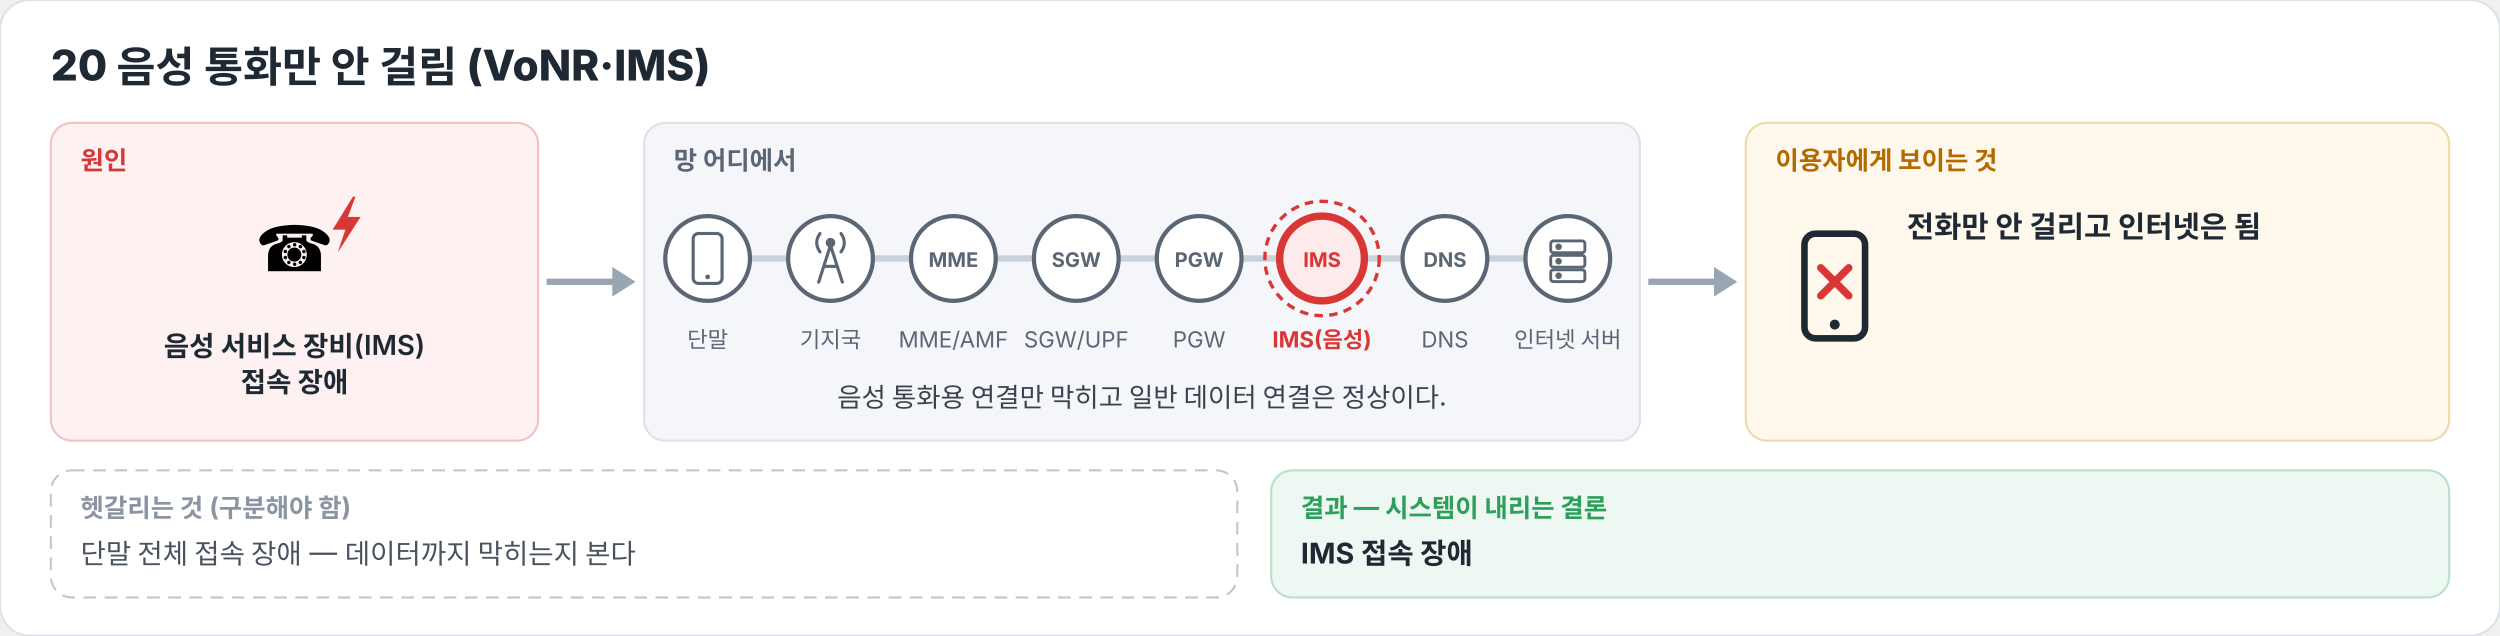
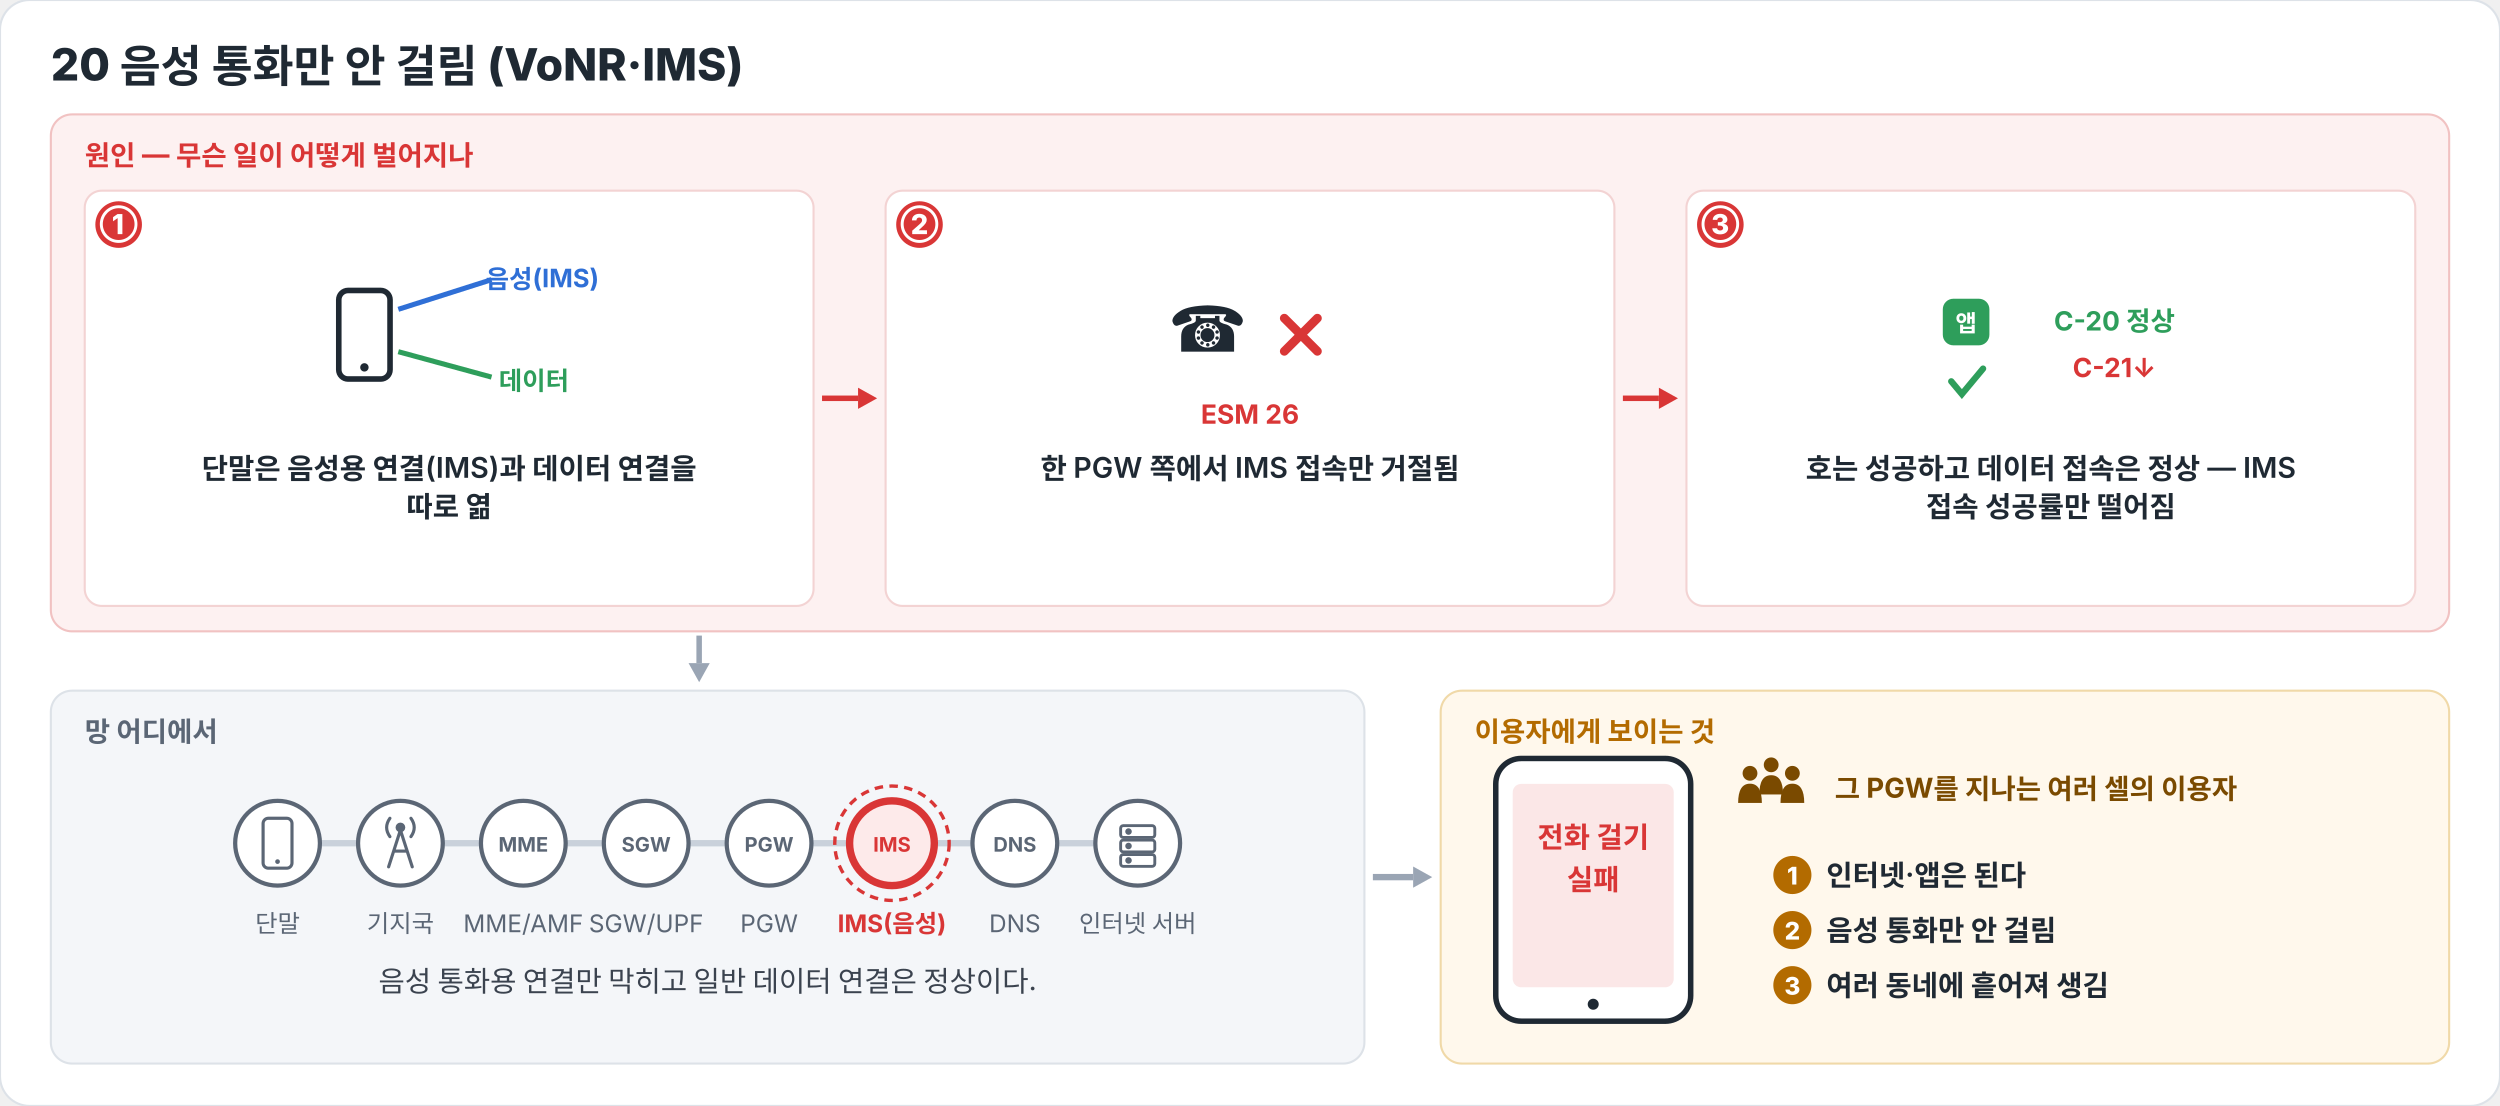
- <svg xmlns="http://www.w3.org/2000/svg" viewBox="0 0 1180 300" width="1180" height="300" font-family="-apple-system,'Apple SD Gothic Neo','Hiragino Sans',sans-serif">
-   <rect width="1180" height="300" rx="14" fill="#fff" stroke="#dde2e8" />
-   <text x="24" y="38" font-size="20" font-weight="800" fill="#1f2933">20  음성 통화만 안 걸림 (VoNR·IMS)</text>
-   <rect x="24" y="58" width="230" height="150" rx="10" fill="#fdf1f1" stroke="#f1c2c2" />
-   <text x="38" y="80" font-size="12" font-weight="700" fill="#d93636">원인</text>
-   <text x="139" y="128" font-size="30" text-anchor="middle">☎</text>
-   <polygon transform="translate(163,106) scale(0.6)" points="6,-22 -10,4 0,4 -6,22 12,-6 2,-6 8,-22" fill="#d93636" />
-   <text x="139" y="168" font-size="13" fill="#1f2933" font-weight="600" text-anchor="middle">음성 서비스 장비(IMS)</text>
-   <text x="139" y="185" font-size="13" fill="#1f2933" font-weight="600" text-anchor="middle">접속 장애</text>
-   <line x1="258" y1="133" x2="292" y2="133" stroke="#9aa5b4" stroke-width="3" />
-   <polygon points="300,133 289,126 289,140" fill="#9aa5b4" />
-   <rect x="304" y="58" width="470" height="150" rx="10" fill="#f4f6f9" stroke="#dde2e8" />
-   <text x="318" y="80" font-size="12" font-weight="700" fill="#5b6675">망 어디에서</text>
-   <line x1="334" y1="122" x2="740" y2="122" stroke="#c9d1db" stroke-width="3" />
-   <circle cx="334" cy="122" r="20" fill="#fff" stroke="#5b6675" stroke-width="2" />
-   <g transform="translate(334,122) scale(0.62)">
+ <svg xmlns="http://www.w3.org/2000/svg" viewBox="0 0 1180 522" width="1180" height="522" font-family="-apple-system,'Apple SD Gothic Neo','Hiragino Sans',sans-serif">
+   <rect width="1180" height="522" rx="14" fill="#fff" stroke="#dde2e8" />
+   <text x="24" y="38" font-size="21" font-weight="800" fill="#1f2933">20  음성 통화만 안 걸림 (VoNR·IMS)</text>
+   <rect x="24" y="54" width="1132" height="244" rx="10" fill="#fdf1f1" stroke="#f1c2c2" />
+   <text x="40" y="78" font-size="13" font-weight="700" fill="#d93636">원인 — 무슨 일이 어떻게 벌어지나</text>
+   <rect x="40.0" y="90" width="344.0" height="196" rx="8" fill="#fff" stroke="#f3d3d3" />
+   <circle cx="56.0" cy="106" r="11" fill="#d93636" />
+   <text x="56.0" y="110.5" font-size="13" fill="#fff" font-weight="800" text-anchor="middle">①</text>
+   <g transform="translate(172.0,158) scale(1.1)">
+     <rect x="-11" y="-19" width="22" height="38" rx="4" fill="none" stroke="#1f2933" stroke-width="2.4" />
+     <circle cx="0" cy="14" r="1.8" fill="#1f2933" />
+   </g>
+   <path d="M188.0,146 L232.0,132" stroke="#2f6fd6" stroke-width="2.4" />
+   <path d="M188.0,166 L232.0,178" stroke="#2e9e5b" stroke-width="2.4" />
+   <text x="256.0" y="136" font-size="12" fill="#2f6fd6" font-weight="700" text-anchor="middle">음성(IMS)</text>
+   <text x="252.0" y="184" font-size="12" fill="#2e9e5b" font-weight="700" text-anchor="middle">데이터</text>
+   <text x="212.0" y="226" font-size="13.5" fill="#1f2933" font-weight="600" text-anchor="middle">단말은 음성용 연결(IMS)과 데이터 연결을</text>
+   <text x="212.0" y="244" font-size="13.5" fill="#1f2933" font-weight="600" text-anchor="middle">따로 엶</text>
+   <line x1="388.0" y1="188" x2="405.0" y2="188.0" stroke="#d93636" stroke-width="2.6" />
+   <polygon points="414.0,188 405.0,183.0 405.0,193.0" fill="#d93636" />
+   <rect x="418.0" y="90" width="344.0" height="196" rx="8" fill="#fff" stroke="#f3d3d3" />
+   <circle cx="434.0" cy="106" r="11" fill="#d93636" />
+   <text x="434.0" y="110.5" font-size="13" fill="#fff" font-weight="800" text-anchor="middle">②</text>
+   <text x="570.0" y="166" font-size="30" fill="#1f2933" font-weight="400" text-anchor="middle">☎</text>
+   <g transform="translate(614.0,158) scale(1.3)" stroke="#d93636" stroke-width="3.2" stroke-linecap="round">
+     <path d="M-6,-6 L6,6 M6,-6 L-6,6" />
+   </g>
+   <text x="590.0" y="200" font-size="12.5" fill="#d93636" font-weight="700" text-anchor="middle">ESM 26</text>
+   <text x="590.0" y="226" font-size="13.5" fill="#1f2933" font-weight="600" text-anchor="middle">한 PGW 쪽에서 IMS 접속만 거절됨</text>
+   <line x1="766.0" y1="188" x2="783.0" y2="188.0" stroke="#d93636" stroke-width="2.6" />
+   <polygon points="792.0,188 783.0,183.0 783.0,193.0" fill="#d93636" />
+   <rect x="796.0" y="90" width="344.0" height="196" rx="8" fill="#fff" stroke="#f3d3d3" />
+   <circle cx="812.0" cy="106" r="11" fill="#d93636" />
+   <text x="812.0" y="110.5" font-size="13" fill="#fff" font-weight="800" text-anchor="middle">③</text>
+   <rect x="917.0" y="141" width="22" height="22" rx="5" fill="#2e9e5b" />
+   <text x="928.0" y="156.5" font-size="11" fill="#fff" text-anchor="middle" font-weight="700">앱</text>
+   <path d="M921.0,180 L926.0,186 L936.0,174" fill="none" stroke="#2e9e5b" stroke-width="3" stroke-linecap="round" />
+   <text x="998.0" y="156" font-size="12.5" fill="#2e9e5b" font-weight="700" text-anchor="middle">C-20 정상</text>
+   <text x="998.0" y="178" font-size="12.5" fill="#d93636" font-weight="700" text-anchor="middle">C-21↓</text>
+   <text x="968.0" y="226" font-size="13.5" fill="#1f2933" font-weight="600" text-anchor="middle">호는 성공하고 데이터 접속은 정상 — IMS</text>
+   <text x="968.0" y="244" font-size="13.5" fill="#1f2933" font-weight="600" text-anchor="middle">접속 성공률만 떨어짐</text>
+   <line x1="330" y1="300" x2="330.0" y2="313.0" stroke="#9aa5b4" stroke-width="2.6" />
+   <polygon points="330,322 335.0,313.0 325.0,313.0" fill="#9aa5b4" />
+   <rect x="24" y="326" width="620" height="176" rx="10" fill="#f4f6f9" stroke="#dde2e8" />
+   <text x="40" y="350" font-size="13" font-weight="700" fill="#5b6675">망 어디에서</text>
+   <line x1="131" y1="398" x2="537" y2="398" stroke="#c9d1db" stroke-width="3" />
+   <circle cx="131" cy="398" r="20" fill="#fff" stroke="#5b6675" stroke-width="2" />
+   <g transform="translate(131,398) scale(0.62)">
    <rect x="-11" y="-19" width="22" height="38" rx="4" fill="none" stroke="#5b6675" stroke-width="2.4" />
    <circle cx="0" cy="14" r="1.8" fill="#5b6675" />
  </g>
-   <text x="334" y="164" text-anchor="middle" font-size="10.5" fill="#5b6675" font-weight="400">단말</text>
-   <circle cx="392" cy="122" r="20" fill="#fff" stroke="#5b6675" stroke-width="2" />
-   <g transform="translate(392,122) scale(0.62)" stroke="#5b6675" stroke-width="2.4" fill="none" stroke-linecap="round">
+   <text x="131" y="440" text-anchor="middle" font-size="11.5" fill="#5b6675" font-weight="400">단말</text>
+   <circle cx="189" cy="398" r="20" fill="#fff" stroke="#5b6675" stroke-width="2" />
+   <g transform="translate(189,398) scale(0.62)" stroke="#5b6675" stroke-width="2.4" fill="none" stroke-linecap="round">
    <path d="M-9,18 L0,-10 L9,18 M-5,6 L5,6" />
    <circle cx="0" cy="-12" r="2.5" fill="#5b6675" />
    <path d="M-8,-19 Q-13,-12 -8,-5 M8,-19 Q13,-12 8,-5" />
  </g>
-   <text x="392" y="164" text-anchor="middle" font-size="10.5" fill="#5b6675" font-weight="400">기지국</text>
-   <circle cx="450" cy="122" r="20" fill="#fff" stroke="#5b6675" stroke-width="2" />
-   <text x="450" y="126" text-anchor="middle" font-size="9.5" font-weight="700" fill="#5b6675">MME</text>
-   <text x="450" y="164" text-anchor="middle" font-size="10.5" fill="#5b6675" font-weight="400">MME/AMF</text>
-   <circle cx="508" cy="122" r="20" fill="#fff" stroke="#5b6675" stroke-width="2" />
-   <text x="508" y="126" text-anchor="middle" font-size="9.5" font-weight="700" fill="#5b6675">SGW</text>
-   <text x="508" y="164" text-anchor="middle" font-size="10.5" fill="#5b6675" font-weight="400">SGW/UPF</text>
-   <circle cx="566" cy="122" r="20" fill="#fff" stroke="#5b6675" stroke-width="2" />
-   <text x="566" y="126" text-anchor="middle" font-size="9.5" font-weight="700" fill="#5b6675">PGW</text>
-   <text x="566" y="164" text-anchor="middle" font-size="10.5" fill="#5b6675" font-weight="400">PGW</text>
-   <circle cx="624" cy="122" r="20" fill="#fdeaea" stroke="#d93636" stroke-width="3.5" />
-   <text x="624" y="126" text-anchor="middle" font-size="9.5" font-weight="700" fill="#d93636">IMS</text>
-   <text x="624" y="164" text-anchor="middle" font-size="10.5" fill="#d93636" font-weight="700">IMS(음성)</text>
-   <circle cx="624" cy="122" r="27" fill="none" stroke="#d93636" stroke-width="1.6" stroke-dasharray="4 3" />
-   <circle cx="682" cy="122" r="20" fill="#fff" stroke="#5b6675" stroke-width="2" />
-   <text x="682" y="126" text-anchor="middle" font-size="9.5" font-weight="700" fill="#5b6675">DNS</text>
-   <text x="682" y="164" text-anchor="middle" font-size="10.5" fill="#5b6675" font-weight="400">DNS</text>
-   <circle cx="740" cy="122" r="20" fill="#fff" stroke="#5b6675" stroke-width="2" />
-   <g transform="translate(740,123) scale(.62)" fill="none" stroke="#5b6675" stroke-width="2.2">
+   <text x="189" y="440" text-anchor="middle" font-size="11.5" fill="#5b6675" font-weight="400">기지국</text>
+   <circle cx="247" cy="398" r="20" fill="#fff" stroke="#5b6675" stroke-width="2" />
+   <text x="247" y="402" text-anchor="middle" font-size="9.5" font-weight="700" fill="#5b6675">MME</text>
+   <text x="247" y="440" text-anchor="middle" font-size="11.5" fill="#5b6675" font-weight="400">MME/AMF</text>
+   <circle cx="305" cy="398" r="20" fill="#fff" stroke="#5b6675" stroke-width="2" />
+   <text x="305" y="402" text-anchor="middle" font-size="9.5" font-weight="700" fill="#5b6675">SGW</text>
+   <text x="305" y="440" text-anchor="middle" font-size="11.5" fill="#5b6675" font-weight="400">SGW/UPF</text>
+   <circle cx="363" cy="398" r="20" fill="#fff" stroke="#5b6675" stroke-width="2" />
+   <text x="363" y="402" text-anchor="middle" font-size="9.5" font-weight="700" fill="#5b6675">PGW</text>
+   <text x="363" y="440" text-anchor="middle" font-size="11.5" fill="#5b6675" font-weight="400">PGW</text>
+   <circle cx="421" cy="398" r="20" fill="#fdeaea" stroke="#d93636" stroke-width="3.5" />
+   <text x="421" y="402" text-anchor="middle" font-size="9.5" font-weight="700" fill="#d93636">IMS</text>
+   <text x="421" y="440" text-anchor="middle" font-size="11.5" fill="#d93636" font-weight="700">IMS(음성)</text>
+   <circle cx="421" cy="398" r="27" fill="none" stroke="#d93636" stroke-width="1.6" stroke-dasharray="4 3" />
+   <circle cx="479" cy="398" r="20" fill="#fff" stroke="#5b6675" stroke-width="2" />
+   <text x="479" y="402" text-anchor="middle" font-size="9.5" font-weight="700" fill="#5b6675">DNS</text>
+   <text x="479" y="440" text-anchor="middle" font-size="11.5" fill="#5b6675" font-weight="400">DNS</text>
+   <circle cx="537" cy="398" r="20" fill="#fff" stroke="#5b6675" stroke-width="2" />
+   <g transform="translate(537,399) scale(.62)" fill="none" stroke="#5b6675" stroke-width="2.2">
    <rect x="-13" y="-15" width="26" height="9" rx="2" />
    <circle cx="-7" cy="-10.5" r="1.4" fill="#5b6675" />
    <rect x="-13" y="-4" width="26" height="9" rx="2" />
    <circle cx="-7" cy="0.5" r="1.4" fill="#5b6675" />
    <rect x="-13" y="7" width="26" height="9" rx="2" />
    <circle cx="-7" cy="11.5" r="1.4" fill="#5b6675" />
  </g>
-   <text x="740" y="164" text-anchor="middle" font-size="10.5" fill="#5b6675" font-weight="400">인터넷 서버</text>
-   <text x="539" y="192" font-size="12.5" fill="#3b434f" font-weight="400" text-anchor="middle">음성 통화용 연결만 막히고 일반 데이터 연결은 정상이다.</text>
-   <line x1="778" y1="133" x2="812" y2="133" stroke="#9aa5b4" stroke-width="3" />
-   <polygon points="820,133 809,126 809,140" fill="#9aa5b4" />
-   <rect x="824" y="58" width="332" height="150" rx="10" fill="#fff8ec" stroke="#f0d9a8" />
-   <text x="838" y="80" font-size="12" font-weight="700" fill="#b36b00">이용자에게 보이는 것</text>
-   <g transform="translate(866,135) scale(1.3)">
-     <rect x="-11" y="-19" width="22" height="38" rx="4" fill="none" stroke="#1f2933" stroke-width="2.4" />
-     <circle cx="0" cy="14" r="1.8" fill="#1f2933" />
+   <text x="537" y="440" text-anchor="middle" font-size="11.5" fill="#5b6675" font-weight="400">인터넷 서버</text>
+   <text x="334" y="468" font-size="13.5" fill="#3b434f" font-weight="400" text-anchor="middle">음성 통화용 연결만 막히고 일반 데이터 연결은 정상이다.</text>
+   <line x1="648" y1="414" x2="667.0" y2="414.0" stroke="#9aa5b4" stroke-width="3" />
+   <polygon points="676,414 667.0,409.0 667.0,419.0" fill="#9aa5b4" />
+   <rect x="680" y="326" width="476" height="176" rx="10" fill="#fff8ec" stroke="#f0d9a8" />
+   <text x="696" y="350" font-size="13" font-weight="700" fill="#b36b00">이용자에게 보이는 것</text>
+   <rect x="706" y="358" width="92" height="124" rx="12" fill="#fff" stroke="#1f2933" stroke-width="2.6" />
+   <rect x="714" y="370" width="76" height="96" rx="4" fill="#d93636" opacity=".12" />
+   <circle cx="752" cy="474" r="2.6" fill="#1f2933" />
+   <text x="752" y="400" font-size="13.5" fill="#d93636" font-weight="800" text-anchor="middle">전화 걸기</text>
+   <text x="752" y="420" font-size="13.5" fill="#d93636" font-weight="800" text-anchor="middle">실패</text>
+   <g transform="translate(826,372) scale(0.7)" fill="#7a4a00">
+     <circle cx="0" cy="-10" r="5" />
+     <path d="M-8,10 Q-8,-3 0,-3 Q8,-3 8,10 Z" />
  </g>
-   <g transform="translate(866,133) scale(1.1)" stroke="#d93636" stroke-width="3.2" stroke-linecap="round">
-     <path d="M-6,-6 L6,6 M6,-6 L-6,6" />
+   <g transform="translate(836,368) scale(0.7)" fill="#7a4a00">
+     <circle cx="0" cy="-10" r="5" />
+     <path d="M-8,10 Q-8,-3 0,-3 Q8,-3 8,10 Z" />
  </g>
-   <text x="900" y="112" font-size="14" fill="#1f2933" font-weight="700" text-anchor="start">전화만 안 걸리고 인터넷은 됨</text>
-   <rect x="24" y="222" width="560" height="60" rx="10" fill="#fff" stroke="#bfc7d2" stroke-dasharray="6 4" />
-   <text x="38" y="244" font-size="12" font-weight="700" fill="#8a94a3">헷갈리는 것 (구분해야 함)</text>
-   <text x="38" y="266" font-size="13" fill="#4a5260" font-weight="400" text-anchor="start">단말 전체 접속 장애 — 데이터까지 막히는지 본다</text>
-   <rect x="600" y="222" width="556" height="60" rx="10" fill="#eef8f2" stroke="#b9e0c8" />
-   <text x="614" y="244" font-size="12" font-weight="700" fill="#2e9e5b">결과 — 시스템이 내리는 결론</text>
-   <text x="614" y="266" font-size="13.5" fill="#1f2933" font-weight="700" text-anchor="start">IMS 접속 장애</text>
+   <g transform="translate(846,372) scale(0.7)" fill="#7a4a00">
+     <circle cx="0" cy="-10" r="5" />
+     <path d="M-8,10 Q-8,-3 0,-3 Q8,-3 8,10 Z" />
+   </g>
+   <text x="866" y="377" font-size="13" fill="#7a4a00" font-weight="700" text-anchor="start">그 PGW를 지나는 여러 셀의 이용자</text>
+   <circle cx="846" cy="413" r="9" fill="#b36b00" />
+   <text x="846" y="417.5" font-size="11.5" fill="#fff" font-weight="800" text-anchor="middle">1</text>
+   <text x="862" y="418" font-size="13.5" fill="#1f2933" font-weight="600" text-anchor="start">인터넷·앱은 된다</text>
+   <circle cx="846" cy="439" r="9" fill="#b36b00" />
+   <text x="846" y="443.5" font-size="11.5" fill="#fff" font-weight="800" text-anchor="middle">2</text>
+   <text x="862" y="444" font-size="13.5" fill="#1f2933" font-weight="600" text-anchor="start">음성 통화만 안 걸림</text>
+   <circle cx="846" cy="465" r="9" fill="#b36b00" />
+   <text x="846" y="469.5" font-size="11.5" fill="#fff" font-weight="800" text-anchor="middle">3</text>
+   <text x="862" y="470" font-size="13.5" fill="#1f2933" font-weight="600" text-anchor="start">여러 동네에 흩어져 생김</text>
</svg>
